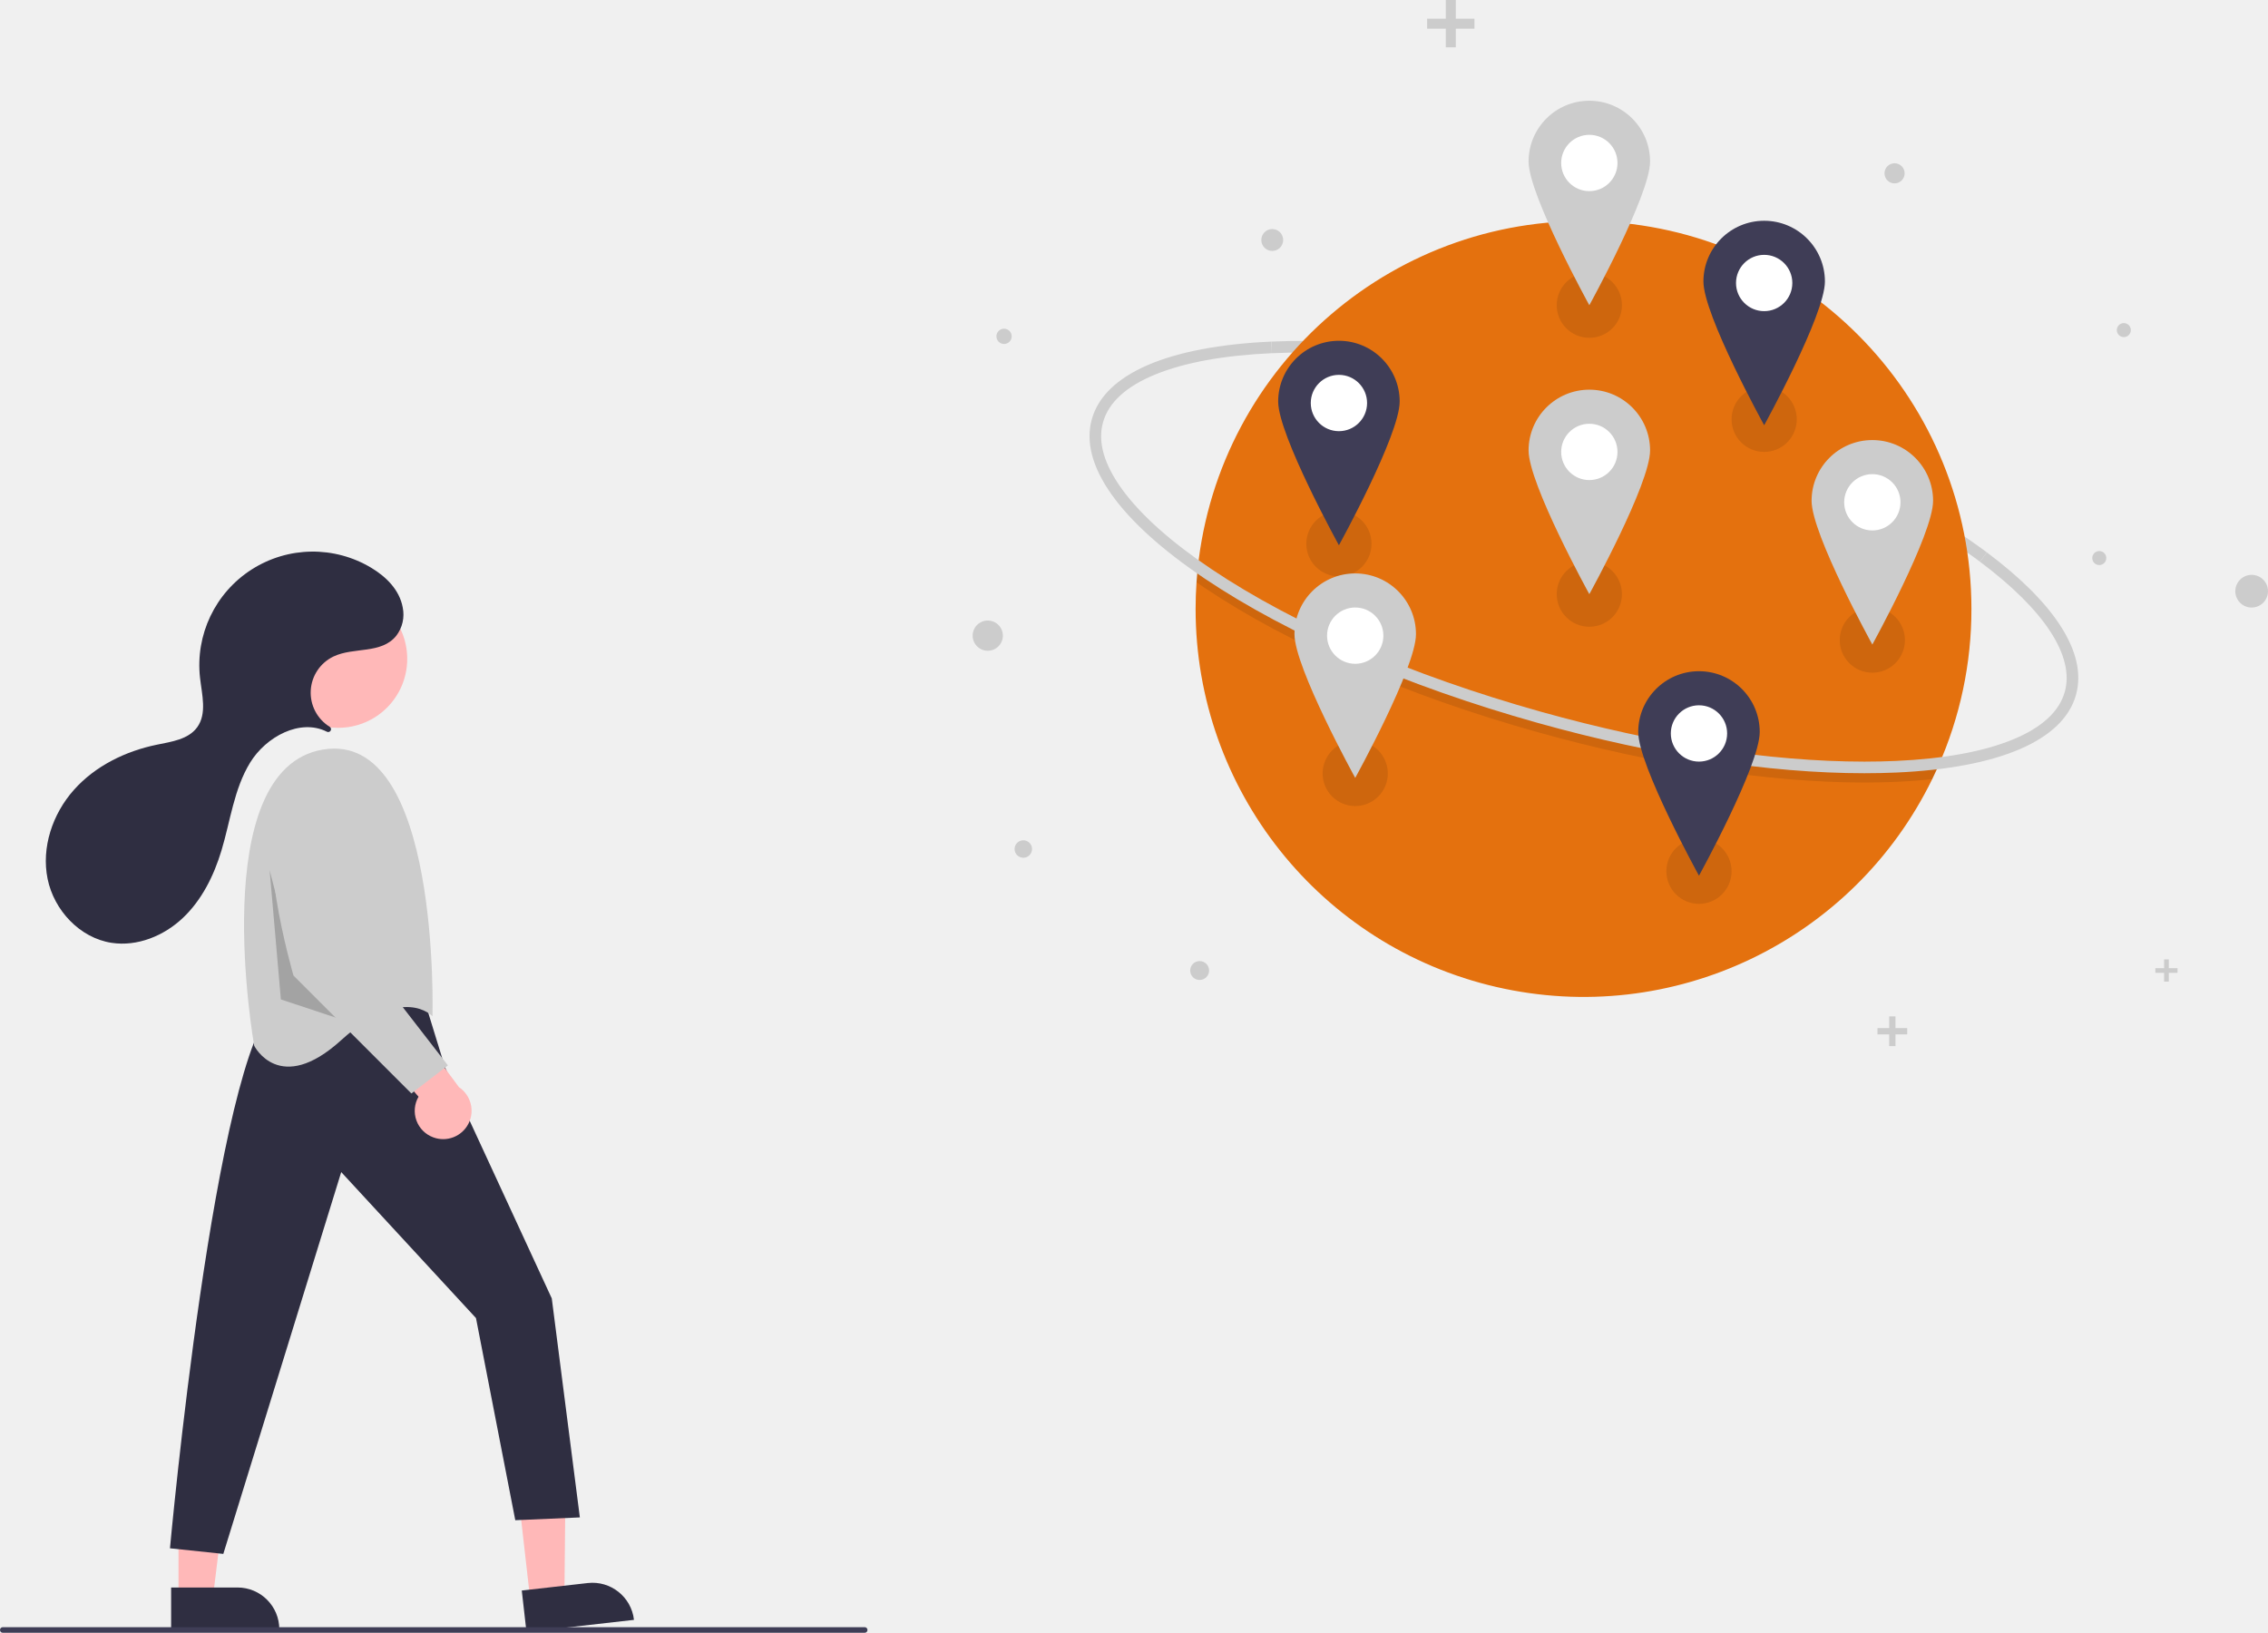
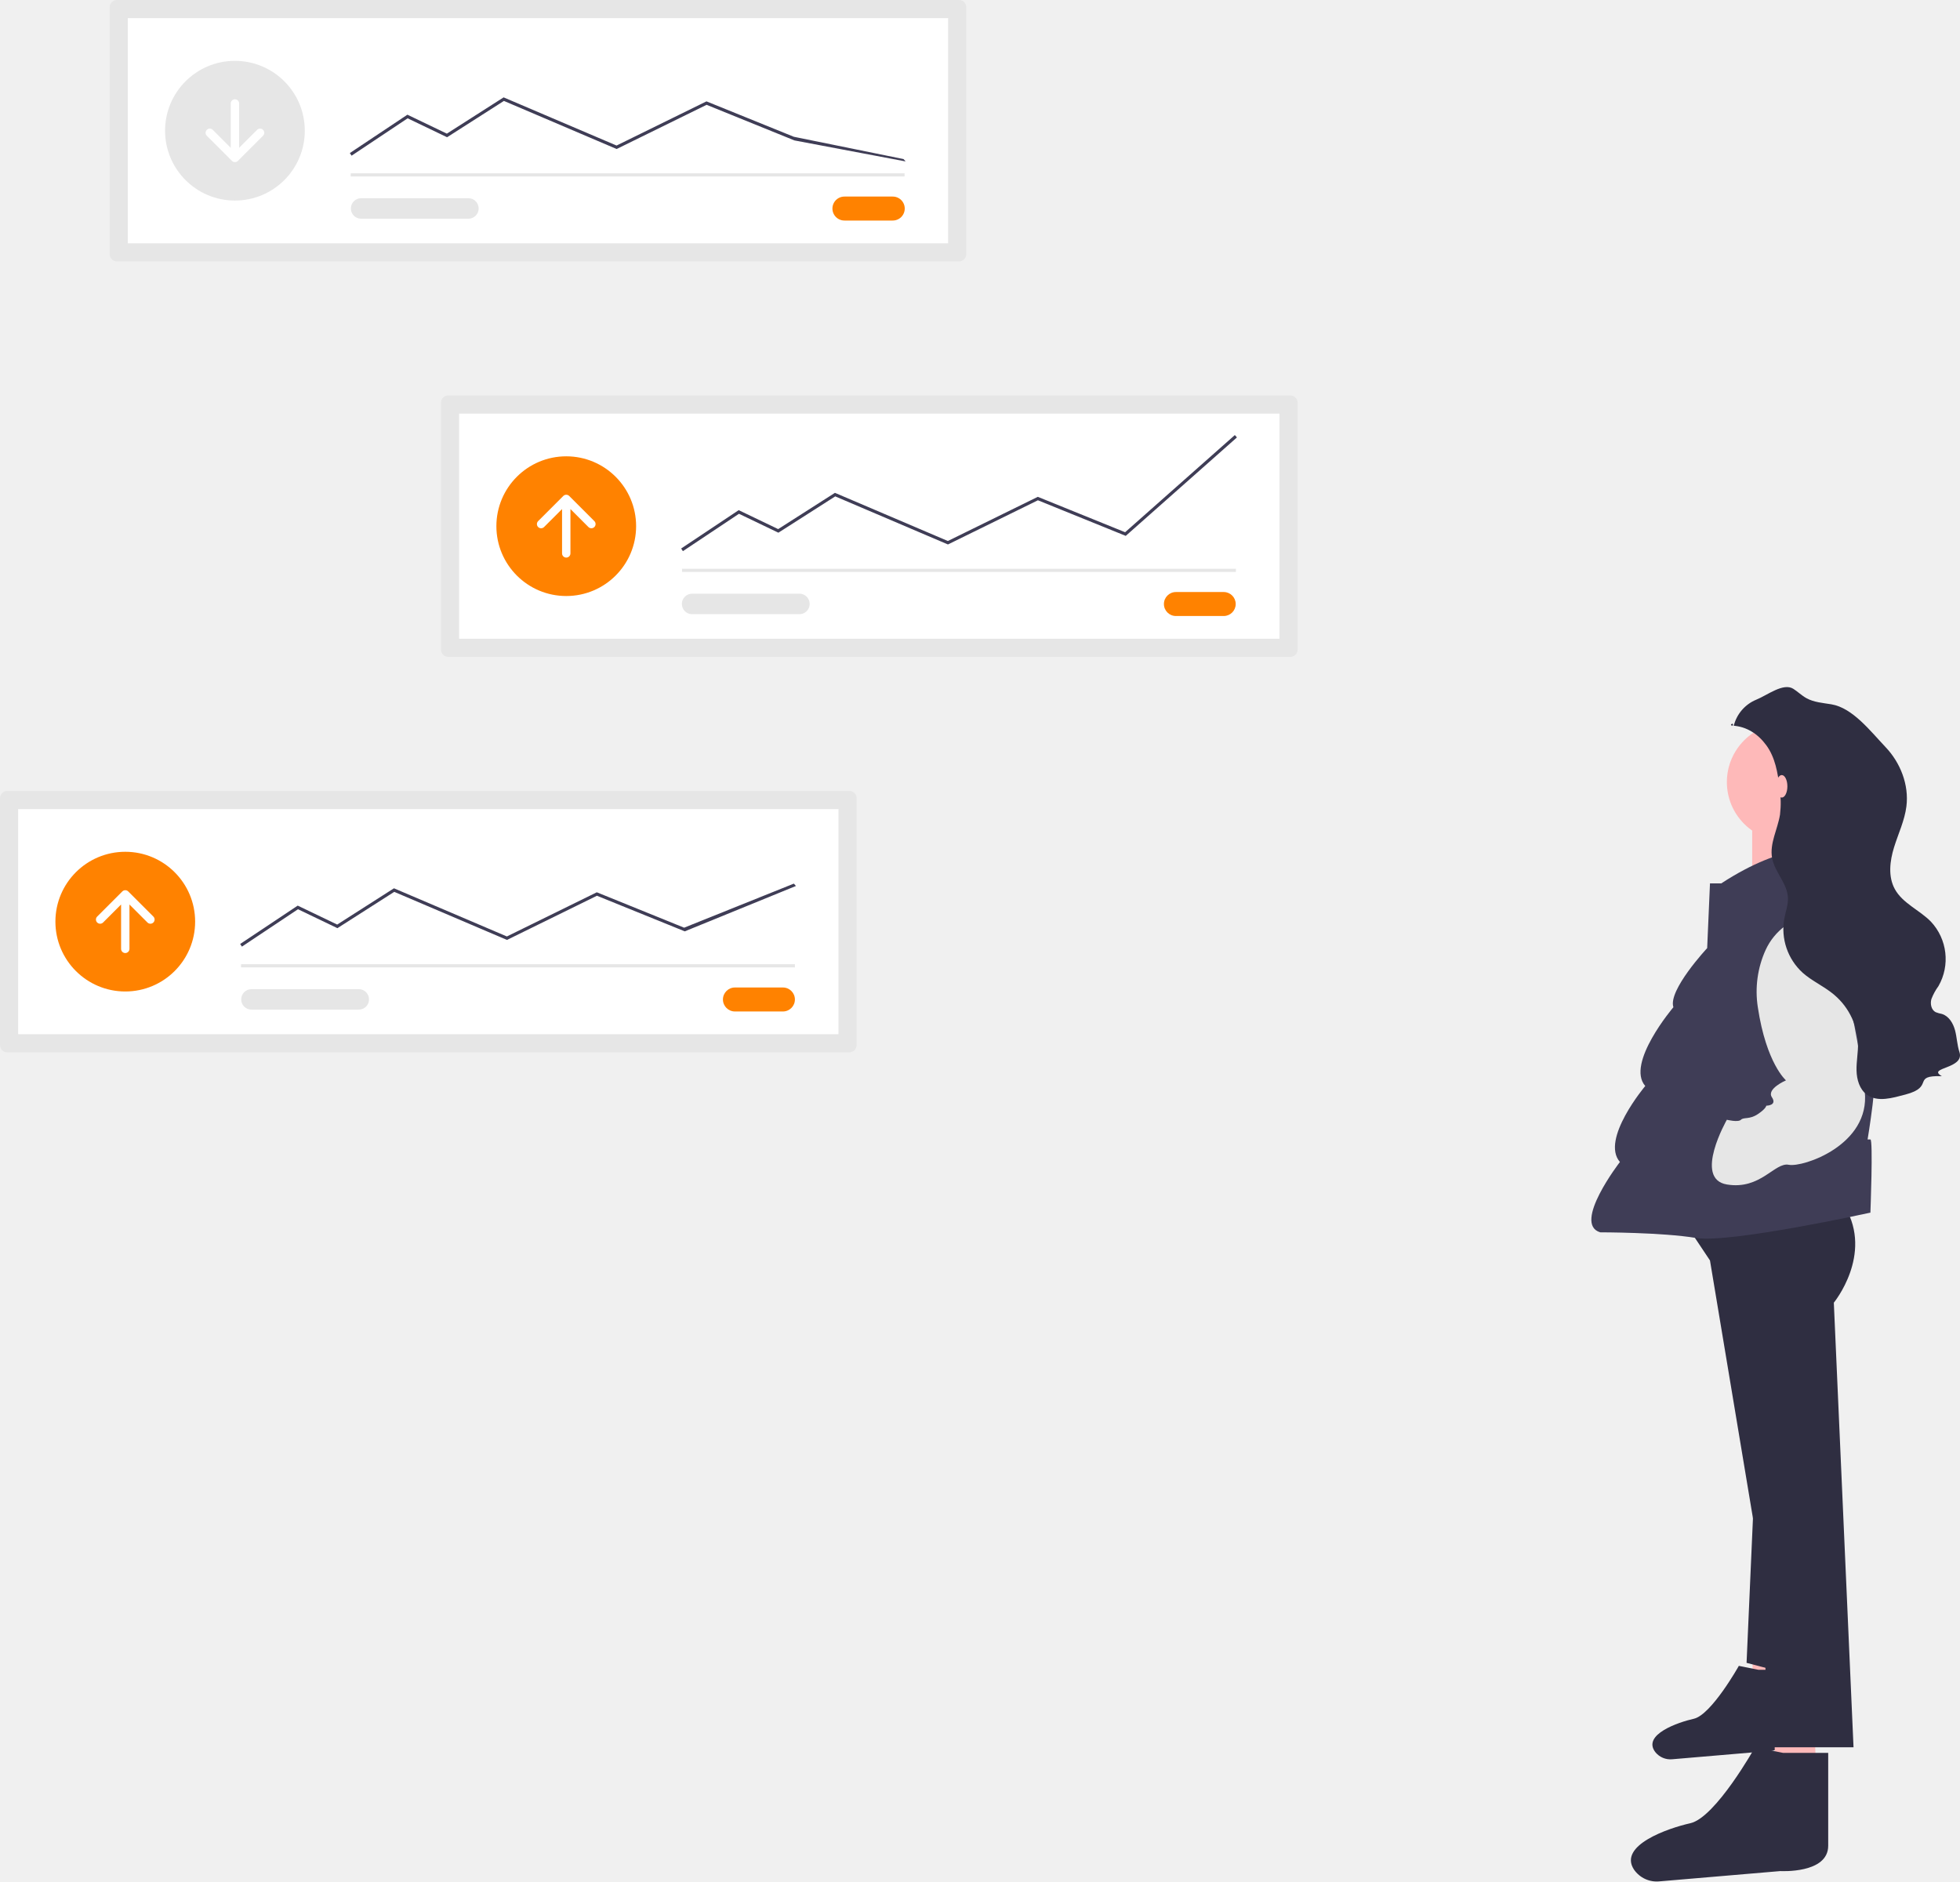
- <svg xmlns="http://www.w3.org/2000/svg" id="bfd7ed38-e2c2-4ce4-aa7c-70bac4bc4918" data-name="Layer 1" width="807.86" height="581.582" viewBox="0 0 807.86 581.582">
-   <path d="M901.327,359.286c-29.238-21.858-75.032-42.529-125.639-56.714-46.078-12.915-91.021-19.151-126.56-17.558l-.185-4.133c35.962-1.611,81.372,4.677,127.862,17.708,51.079,14.317,97.369,35.232,127,57.384Z" transform="translate(-196.0701 -159.2091)" fill="#ccc" />
-   <path d="M898.291,376.122a137.672,137.672,0,0,1-11.914,56.209q-.987,2.222-2.056,4.402a138.194,138.194,0,0,1-262.378-60.611q0-4.797.327-9.519.155-2.401.401-4.774a138.181,138.181,0,0,1,275.621,14.293Z" transform="translate(-196.0701 -159.2091)" fill="#e4710e" />
-   <path d="M886.377,432.331q-.987,2.222-2.056,4.402-6.057.658-12.75.956c-3.694.165-7.496.248-11.381.248-33.931,0-74.767-6.263-116.484-17.954-46.491-13.031-88.552-31.259-118.437-51.327q-1.527-1.024-2.999-2.052.155-2.401.401-4.774,2.377,1.694,4.902,3.392c29.534,19.828,71.172,37.861,117.25,50.777,41.353,11.592,81.804,17.801,115.347,17.801q5.752,0,11.215-.244Q879.34,433.195,886.377,432.331Z" transform="translate(-196.0701 -159.2091)" opacity="0.1" style="isolation:isolate" />
-   <path d="M860.191,434.627c-33.93.001-74.769-6.263-116.484-17.955-46.491-13.031-88.553-31.259-118.439-51.327-30.509-20.487-44.816-40.673-40.284-56.841,4.531-16.168,27.246-25.978,63.958-27.624l.185,4.133c-17.144.768-31.116,3.316-41.528,7.574-10.386,4.247-16.655,9.978-18.632,17.034-1.978,7.056.4,15.21,7.065,24.236,6.682,9.048,17.294,18.487,31.542,28.054,29.53,19.829,71.17,37.863,117.249,50.778,41.354,11.591,81.802,17.802,115.347,17.803q5.749,0,11.213-.244c17.145-.768,31.116-3.316,41.528-7.574,10.386-4.247,16.655-9.978,18.632-17.033,3.551-12.669-7.18-29.132-30.217-46.354l2.477-3.313c11.855,8.863,20.63,17.598,26.082,25.964,5.845,8.969,7.743,17.32,5.641,24.819-4.532,16.168-27.246,25.978-63.958,27.624C867.875,434.545,864.075,434.627,860.191,434.627Z" transform="translate(-196.0701 -159.2091)" fill="#ccc" />
-   <circle cx="567.702" cy="52.235" r="1.583" fill="#f2f2f2" />
-   <circle cx="357.645" cy="119.801" r="2.724" fill="#ccc" />
-   <circle cx="351.839" cy="226.413" r="5.381" fill="#ccc" />
-   <circle cx="674.842" cy="61.735" r="3.586" fill="#ccc" />
-   <circle cx="802.037" cy="210.579" r="5.823" fill="#ccc" />
-   <circle cx="756.506" cy="117.58" r="2.498" fill="#ccc" />
-   <circle cx="453.173" cy="85.485" r="3.897" fill="#ccc" />
-   <circle cx="747.762" cy="198.772" r="2.498" fill="#ccc" />
-   <circle cx="364.506" cy="302.413" r="3.109" fill="#ccc" />
-   <circle cx="427.312" cy="345.691" r="3.367" fill="#ccc" />
-   <polygon points="525.2 6.645 518.555 6.645 518.555 0 514.99 0 514.99 6.645 508.342 6.645 508.342 10.213 514.99 10.213 514.99 16.858 518.555 16.858 518.555 10.213 525.2 10.213 525.2 6.645" fill="#ccc" />
-   <polygon points="679.342 366.201 675.168 366.201 675.168 362.029 672.93 362.029 672.93 366.201 668.758 366.201 668.758 368.44 672.93 368.44 672.93 372.612 675.168 372.612 675.168 368.44 679.342 368.44 679.342 366.201" fill="#ccc" />
-   <polygon points="775.646 344.844 772.527 344.844 772.527 341.725 770.852 341.725 770.852 344.844 767.733 344.844 767.733 346.519 770.852 346.519 770.852 349.638 772.527 349.638 772.527 346.519 775.646 346.519 775.646 344.844" fill="#ccc" />
-   <circle cx="566.119" cy="108.717" r="11.611" opacity="0.1" style="isolation:isolate" />
-   <circle cx="476.924" cy="193.69" r="11.611" opacity="0.1" style="isolation:isolate" />
-   <circle cx="605.175" cy="310.33" r="11.611" opacity="0.1" style="isolation:isolate" />
-   <circle cx="566.119" cy="211.635" r="11.611" opacity="0.1" style="isolation:isolate" />
-   <circle cx="482.729" cy="275.496" r="11.611" opacity="0.1" style="isolation:isolate" />
-   <circle cx="628.397" cy="149.357" r="11.611" opacity="0.1" style="isolation:isolate" />
-   <circle cx="666.925" cy="227.996" r="11.611" opacity="0.1" style="isolation:isolate" />
-   <circle cx="566.119" cy="160.968" r="15.306" fill="#fff" />
-   <path d="M762.189,298.01a21.639,21.639,0,0,0-21.639,21.639c0,11.951,21.639,51.195,21.639,51.195s21.639-39.244,21.639-51.195A21.639,21.639,0,0,0,762.189,298.01Zm0,32.195a10.028,10.028,0,1,1,10.028-10.028,10.028,10.028,0,0,1-10.028,10.028h0Z" transform="translate(-196.0701 -159.2091)" fill="#ccc" />
-   <circle cx="482.729" cy="226.413" r="15.306" fill="#fff" />
-   <path d="M678.799,363.455a21.639,21.639,0,0,0-21.639,21.639c0,11.951,21.639,51.195,21.639,51.195s21.639-39.244,21.639-51.195A21.639,21.639,0,0,0,678.799,363.455Zm0,32.195a10.028,10.028,0,1,1,10.028-10.028,10.028,10.028,0,0,1-10.028,10.028h0Z" transform="translate(-196.0701 -159.2091)" fill="#ccc" />
-   <circle cx="666.925" cy="178.912" r="15.306" fill="#fff" />
-   <path d="M862.995,315.955a21.639,21.639,0,0,0-21.639,21.639c0,11.951,21.639,51.195,21.639,51.195s21.639-39.244,21.639-51.195A21.639,21.639,0,0,0,862.995,315.955Zm0,32.195A10.028,10.028,0,1,1,873.023,338.121a10.028,10.028,0,0,1-10.028,10.028Z" transform="translate(-196.0701 -159.2091)" fill="#ccc" />
-   <circle cx="566.119" cy="58.05" r="15.306" fill="#fff" />
-   <path d="M762.189,195.093a21.639,21.639,0,0,0-21.639,21.639c0,11.951,21.639,51.195,21.639,51.195s21.639-39.244,21.639-51.195A21.639,21.639,0,0,0,762.189,195.093Zm0,32.195a10.028,10.028,0,1,1,10.028-10.028,10.028,10.028,0,0,1-10.028,10.028Z" transform="translate(-196.0701 -159.2091)" fill="#ccc" />
-   <circle cx="605.175" cy="261.246" r="15.306" fill="#fff" />
-   <path d="M801.245,398.288a21.639,21.639,0,0,0-21.639,21.639c0,11.951,21.639,51.195,21.639,51.195s21.639-39.244,21.639-51.195A21.639,21.639,0,0,0,801.245,398.288Zm0,32.195a10.028,10.028,0,1,1,10.028-10.028,10.028,10.028,0,0,1-10.028,10.028Z" transform="translate(-196.0701 -159.2091)" fill="#3f3d56" />
-   <circle cx="476.924" cy="143.551" r="15.306" fill="#fff" />
-   <path d="M672.994,280.593a21.639,21.639,0,0,0-21.639,21.639c0,11.951,21.639,51.195,21.639,51.195s21.639-39.244,21.639-51.195A21.639,21.639,0,0,0,672.994,280.593Zm0,32.195a10.028,10.028,0,1,1,10.028-10.028,10.028,10.028,0,0,1-10.028,10.028Z" transform="translate(-196.0701 -159.2091)" fill="#3f3d56" />
-   <circle cx="628.397" cy="100.801" r="15.306" fill="#fff" />
-   <path d="M824.467,237.843A21.639,21.639,0,0,0,802.828,259.482c0,11.951,21.639,51.195,21.639,51.195s21.639-39.244,21.639-51.195A21.639,21.639,0,0,0,824.467,237.843Zm0,32.195a10.028,10.028,0,1,1,10.028-10.028A10.028,10.028,0,0,1,824.467,270.038h0Z" transform="translate(-196.0701 -159.2091)" fill="#3f3d56" />
-   <polygon points="188.862 569.715 201.044 568.332 201.509 520.688 183.53 522.729 188.862 569.715" fill="#ffb8b8" />
-   <path d="M382.643,723.52h38.531a0,0,0,0,1,0,0v14.887a0,0,0,0,1,0,0H397.53a14.887,14.887,0,0,1-14.887-14.887v0A0,0,0,0,1,382.643,723.52Z" transform="translate(687.6026 1252.74) rotate(173.5259)" fill="#2f2e41" />
-   <polygon points="63.582 568.954 75.842 568.953 81.674 521.665 63.58 521.666 63.582 568.954" fill="#ffb8b8" />
-   <path d="M257.025,724.659h38.531a0,0,0,0,1,0,0v14.887a0,0,0,0,1,0,0H271.912a14.887,14.887,0,0,1-14.887-14.887v0A0,0,0,0,1,257.025,724.659Z" transform="translate(356.545 1304.984) rotate(179.9974)" fill="#2f2e41" />
-   <path d="M347.614,516.695l7,22.769,38,82.231,10,78-23,1-14-72-48-52-42,136-19-2s16-176,38-194C294.614,516.695,330.614,499.695,347.614,516.695Z" transform="translate(-196.0701 -159.2091)" fill="#2f2e41" />
-   <circle cx="120.492" cy="234.679" r="24.561" fill="#ffb8b8" />
-   <path d="M350.114,521.195s3-102-39-95-24.5,105.5-24.5,105.5,9,18,31-2S350.114,521.195,350.114,521.195Z" transform="translate(-196.0701 -159.2091)" fill="#ccc" />
-   <polygon points="96.044 309.986 105.927 347.869 120.984 362.927 100.044 355.986 96.044 309.986" opacity="0.2" />
-   <path d="M350.424,564.333a10.056,10.056,0,0,1-5.277-14.488l-23.359-27.043,18.414-2.397,19.359,26.048a10.11,10.11,0,0,1-9.137,17.88Z" transform="translate(-196.0701 -159.2091)" fill="#ffb8b8" />
-   <path d="M321.984,446.971l2.63,51.724,31,40-13,10-42-42s-15-51-4-66c4.125-5.625,8.672-7.172,12.744-6.908A13.78,13.78,0,0,1,321.984,446.971Z" transform="translate(-196.0701 -159.2091)" fill="#ccc" />
-   <path d="M313.641,419.695a1.014,1.014,0,0,0-.143-1.617,14.283,14.283,0,0,1,1.376-25.037c7.221-3.443,17.006-.764,22.344-7.38a12.409,12.409,0,0,0,2.303-10.077c-1.152-6.249-5.849-10.889-11.11-14.07a40.429,40.429,0,0,0-61.089,39.134c.679,6.014,2.535,12.758-1.041,17.641-3.147,4.297-9.088,5.103-14.307,6.171-11.193,2.29-21.992,7.574-29.588,16.108s-11.648,20.508-9.358,31.701,11.478,21.03,22.771,22.765c9.192,1.412,18.683-2.491,25.433-8.888s11.016-15.035,13.708-23.937c3.194-10.565,4.454-21.95,10.221-31.362,5.643-9.21,17.804-15.812,27.335-11.015a1.022,1.022,0,0,0,1.147-.137Z" transform="translate(-196.0701 -159.2091)" fill="#2f2e41" />
-   <path d="M504.07,740.791h-307a1,1,0,0,1,0-2h307a1,1,0,1,1,0,2Z" transform="translate(-196.0701 -159.2091)" fill="#3f3d56" />
+ <svg xmlns="http://www.w3.org/2000/svg" id="b37098a9-9602-4dae-9da7-bb336c014bf8" data-name="Layer 1" width="738.143" height="708.724" viewBox="0 0 738.143 708.724">
+   <g id="a716a1f1-6b00-4465-bd1c-a2c028b5604e" data-name="Group 1">
+     <path id="e54e6529-6084-4a1d-add3-90a4c5cc374f" data-name="Path 10" d="M890.949,718.707v13.288l11.073.738-.739-15.5Z" transform="translate(-230.9283 -95.63783)" fill="#feb9b9" />
+     <path id="aa7fe956-15fa-49a3-841c-8afb545ad874" data-name="Path 11" d="M893.163,724.613l-7.382-1.476s-10.334,18.454-16.978,19.931c-5.813,1.292-19.539,5.975-14.472,12.565a7.276,7.276,0,0,0,6.411,2.681l31.683-2.7s12.549.738,12.549-6.644v-24.36Z" transform="translate(-230.9283 -95.63783)" fill="#2f2e41" />
+     <path id="a7ac59d0-4c5e-451c-bf35-4efdeb5633c0" data-name="Path 12" d="M891.873,649.925l-3.18,72.076,20.139,5.3Z" transform="translate(-230.9283 -95.63783)" fill="#2f2e41" />
+     <path id="a08adc14-3209-4395-823e-cebe9963673a" data-name="Path 13" d="M899.292,747.44v19.08l15.9,1.06-1.06-22.259Z" transform="translate(-230.9283 -95.63783)" fill="#feb9b9" />
+     <path id="ed07c175-0c25-405a-a991-c8f0d9251695" data-name="Path 14" d="M866.435,557.71l8.479,12.719,19.079,114.474,3.18,68.9h31.8l-7.42-167.471s14.839-18.019,4.24-36.038Z" transform="translate(-230.9283 -95.63783)" fill="#2f2e41" />
+     <path id="b2f37150-101e-4b97-a3bb-c9b520730644" data-name="Path 15" d="M902.472,755.919l-10.6-2.12s-14.839,26.5-24.379,28.618c-8.177,1.817-27.256,8.307-21.193,17.466a10.4,10.4,0,0,0,9.591,4.427l45.526-3.874s18.019,1.06,18.019-9.539v-34.978Z" transform="translate(-230.9283 -95.63783)" fill="#2f2e41" />
+     <circle id="e8ae8751-5f15-4e1d-ab3e-c03bed5425dd" data-name="Ellipse 1" cx="672.605" cy="294.601" r="22.259" fill="#feb9b9" />
+     <path id="a4692f39-5944-448e-9eb0-f63e3a7ffbbc" data-name="Path 16" d="M890.813,401.897v31.8c0,1.06,24.379-2.12,24.379-2.12s1.06-29.678,1.06-32.858Z" transform="translate(-230.9283 -95.63783)" fill="#feb9b9" />
+     <path id="e4631c2d-bf0b-4189-a249-c10b314651dc" data-name="Path 17" d="M917.312,415.678s-13.779-3.18-38.158,12.719h-4.24l-1.06,24.379s-14.839,15.9-12.719,22.259c0,0-18.019,21.2-10.6,29.678,0,0-16.959,20.139-9.539,28.618,0,0-18.019,23.319-7.42,26.5,0,0,23.319,0,36.038,2.12s65.716-9.539,65.716-9.539,1.06-27.559,0-27.559h-1.06s4.24-25.439,2.12-26.5c0,0,1.06-28.618-2.12-29.678Z" transform="translate(-230.9283 -95.63783)" fill="#3f3d56" />
+     <path id="b575756a-b91e-42cf-a15b-1b60f6a2610c" data-name="Path 18" d="M913.909,440.084a23.3,23.3,0,0,0-18.033,13.366,38.046,38.046,0,0,0-2.945,21.581c3.18,21.2,10.6,27.558,10.6,27.558s-7.42,3.18-5.3,6.36-2.12,3.18-2.12,3.18,0,1.06-3.18,3.18-5.3,1.06-6.36,2.12-5.3,0-5.3,0-12.719,22.259,0,24.379,18.019-8.48,23.319-7.42,30.738-7.42,28.618-27.559-11.659-67.836-19.079-66.776Z" transform="translate(-230.9283 -95.63783)" fill="#e6e6e6" />
+     <path id="b8099647-f139-4340-a743-fc574e29cdbc" data-name="Path 19" d="M883.868,369.03a14.384,14.384,0,0,1,8.474-9.834c4.171-1.679,10.2-6.508,13.984-4.078,1.688,1.085,3.139,2.525,4.894,3.5,2.836,1.573,6.191,1.794,9.392,2.319,8.049,1.321,14.792,10.2,20.416,16.111s8.871,14.241,7.861,22.334c-.667,5.339-3.067,10.283-4.655,15.424s-2.3,10.979.274,15.7c2.951,5.42,9.33,7.907,13.637,12.327a20.587,20.587,0,0,1,2.82,24.241,21.041,21.041,0,0,0-2.669,4.9c-.5,1.8-.057,4.06,1.6,4.923a13.073,13.073,0,0,0,2.339.671c2.655.8,4.273,3.526,4.981,6.208s.77,5.516,1.642,8.15c2.13,6.431-12.517,5.736-6.624,9.077-11.643-.313-2.464,3.979-13.731,6.93-4.843,1.268-10.433,3.007-14.484.065-2.777-2.016-3.835-5.7-3.914-9.126s.634-6.843.561-10.273a25.373,25.373,0,0,0-10-19.06c-3.469-2.689-7.549-4.551-10.829-7.468a22.255,22.255,0,0,1-6.936-20.4c.508-2.663,1.516-5.281,1.366-7.987-.3-5.341-4.949-9.52-5.946-14.775-1.047-5.521,2.094-10.9,2.968-16.446a37.33,37.33,0,0,0-.179-10.159c-.659-5.579-1.651-11.365-4.959-15.906-3.111-4.271-7.418-7.105-12.693-7.418-1.7-.1.681-1.558,0,0" transform="translate(-230.9283 -95.63783)" fill="#2f2e41" />
+     <ellipse id="b40a0ec8-8cea-415f-b8a8-4fdbfa219479" data-name="Ellipse 2" cx="671.015" cy="296.191" rx="2.12" ry="4.24" fill="#feb9b9" />
+   </g>
+   <path id="fc914514-1042-4f3e-9382-2a2bd3a05a2f" data-name="Path 62" d="M274.954,95.638a2.73,2.73,0,0,0-2.727,2.727v93.012a2.73,2.73,0,0,0,2.727,2.727h317.156a2.73,2.73,0,0,0,2.727-2.727v-93.012a2.73,2.73,0,0,0-2.727-2.727Z" transform="translate(-230.9283 -95.63783)" fill="#e6e6e6" />
+   <path id="fc60a940-5b5f-47e1-886f-8b9349204f05" data-name="Path 63" d="M279.06,187.271h308.942v-84.8h-308.942Z" transform="translate(-230.9283 -95.63783)" fill="#fff" />
+   <path id="b37dca77-34e7-4938-924b-74ea49a8e34b" data-name="Path 64" d="M549.006,169.678a4.518,4.518,0,1,0,0,9.035h18.069a4.518,4.518,0,1,0,0-9.035Z" transform="translate(-230.9283 -95.63783)" fill="#ff8200" />
+   <rect id="a114a1b8-363a-4115-bcea-0275bda15cb1" data-name="Rectangle 9" x="132.077" y="65.278" width="208.588" height="1.189" fill="#e6e6e6" />
+   <circle id="fd059875-cd6f-429e-81eb-c199f1a3d666" data-name="Ellipse 12" cx="88.476" cy="49.233" r="26.311" fill="#e6e6e6" />
+   <path id="ad693766-5e26-437f-8d3d-58ce33ee9e84" data-name="Path 65" d="M363.337,154.279l-.659-.989,21.675-14.45,14.863,7.135,21.379-13.659.289.123,42.24,18.019,33.867-16.637,32.887,13.333,41.323,8.4.788.89-41.875-7.911-33.077-13.411-33.88,16.642-42.452-18.109-21.408,13.677-14.85-7.128Z" transform="translate(-230.9283 -95.63783)" fill="#3f3d56" />
+   <path id="ff424c2d-4733-4249-9b35-4eb43ebe2556" data-name="Path 66" d="M366.868,170.301a3.863,3.863,0,0,0,0,7.725h40.41a3.863,3.863,0,0,0,.124-7.725q-.062-.001-.124,0Z" transform="translate(-230.9283 -95.63783)" fill="#e6e6e6" />
+   <path d="M329.988,144.544a1.578,1.578,0,0,0-2.232,0l-6.774,6.774V134.614a1.578,1.578,0,0,0-3.156,0v16.704l-6.774-6.774a1.578,1.578,0,1,0-2.232,2.232l9.468,9.468a1.578,1.578,0,0,0,2.232,0l9.468-9.468A1.578,1.578,0,0,0,329.988,144.544Z" transform="translate(-230.9283 -95.63783)" fill="#fff" />
+   <path id="ebf544e0-cedc-491d-9ace-ce79788cc3b4" data-name="Path 68" d="M399.729,244.601a2.73,2.73,0,0,0-2.727,2.727v93.012a2.73,2.73,0,0,0,2.727,2.727h317.157a2.73,2.73,0,0,0,2.727-2.727v-93.012a2.73,2.73,0,0,0-2.727-2.727Z" transform="translate(-230.9283 -95.63783)" fill="#e6e6e6" />
+   <path id="f05ecdaf-6a8f-49c4-b8a7-f7e5ce9efcf7" data-name="Path 69" d="M403.836,336.234h308.943v-84.8h-308.943Z" transform="translate(-230.9283 -95.63783)" fill="#fff" />
+   <path id="a9f7bc9d-00a6-4157-bba1-ffc7ec111a68" data-name="Path 70" d="M673.782,318.643a4.517,4.517,0,0,0,0,9.035h18.067a4.518,4.518,0,0,0,0-9.035h-18.069Z" transform="translate(-230.9283 -95.63783)" fill="#ff8200" />
+   <rect id="a15d3d52-efbb-4636-8d15-228635c5d6e5" data-name="Rectangle 10" x="256.853" y="214.242" width="208.588" height="1.189" fill="#e6e6e6" />
+   <circle id="e4ee77d8-efe6-4a2a-a3ed-71b8f3ee957e" data-name="Ellipse 13" cx="213.251" cy="198.197" r="26.311" fill="#ff8200" />
+   <path id="fc1c89ac-2b6e-4831-b128-0ac2ab1fa850" data-name="Path 71" d="M488.111,303.243l-.66-.989,21.675-14.45,14.864,7.135,21.379-13.659.289.123,42.239,18.019,33.868-16.637,32.887,13.332,41.323-36.6.788.89-41.875,37.086-33.077-13.41-33.879,16.642-42.452-18.109-21.408,13.677-14.846-7.125Z" transform="translate(-230.9283 -95.63783)" fill="#3f3d56" />
+   <path id="bd690ac4-3df0-4871-95d5-adaa934b7c24" data-name="Path 72" d="M491.644,319.264a3.863,3.863,0,1,0-.126,7.725q.063.001.126,0h40.41a3.863,3.863,0,0,0,0-7.725Z" transform="translate(-230.9283 -95.63783)" fill="#e6e6e6" />
+   <path d="M433.596,294.162a1.578,1.578,0,0,0,2.232,0l6.774-6.774v16.704a1.578,1.578,0,1,0,3.156,0V287.388l6.774,6.774a1.578,1.578,0,1,0,2.232-2.232l-9.468-9.468a1.578,1.578,0,0,0-2.232,0l-9.468,9.468A1.578,1.578,0,0,0,433.596,294.162Z" transform="translate(-230.9283 -95.63783)" fill="#fff" />
+   <path id="b1a491a7-739b-4f1f-bff8-dbf70f6892c8" data-name="Path 56" d="M233.655,393.565a2.73,2.73,0,0,0-2.727,2.727v93.012a2.73,2.73,0,0,0,2.727,2.727h317.156a2.73,2.73,0,0,0,2.727-2.727v-93.012a2.73,2.73,0,0,0-2.727-2.727Z" transform="translate(-230.9283 -95.63783)" fill="#e6e6e6" />
+   <path id="acd48b1a-d10a-4276-b388-f016adebff0c" data-name="Path 57" d="M237.762,485.198h308.943v-84.8h-308.943Z" transform="translate(-230.9283 -95.63783)" fill="#fff" />
+   <path id="bed21912-b6c9-41df-a59b-963435bac71a" data-name="Path 58" d="M507.707,467.606a4.517,4.517,0,1,0,0,9.035h18.069a4.517,4.517,0,1,0,0-9.035Z" transform="translate(-230.9283 -95.63783)" fill="#ff8200" />
+   <rect id="a26455fb-834b-4368-afb2-80d86a75d46a" data-name="Rectangle 8" x="90.778" y="363.206" width="208.588" height="1.189" fill="#e6e6e6" />
+   <circle id="f17c58cd-37a1-42e1-9e5f-26c2ec8825b4" data-name="Ellipse 11" cx="47.177" cy="347.16" r="26.311" fill="#ff8200" />
+   <path id="b803193f-4714-40c6-8606-08b9dea6d22d" data-name="Path 59" d="M322.036,452.207l-.659-.989,21.675-14.451,14.863,7.135,21.38-13.663,42.528,18.141,33.867-16.637,32.883,13.337,41.323-16.6.788.89-41.87,17.089-33.077-13.41-33.879,16.642-42.452-18.109-21.407,13.678-14.85-7.128Z" transform="translate(-230.9283 -95.63783)" fill="#3f3d56" />
+   <path id="b19b31b4-3a52-4fc9-8ed4-dc6729deb0ed" data-name="Path 60" d="M325.569,468.227a3.863,3.863,0,0,0,0,7.725h40.41a3.863,3.863,0,0,0,.126-7.725q-.063-.001-.126,0Z" transform="translate(-230.9283 -95.63783)" fill="#e6e6e6" />
+   <path d="M267.522,443.125a1.578,1.578,0,0,0,2.232,0l6.774-6.774v16.704a1.578,1.578,0,1,0,3.156,0V436.351l6.774,6.774a1.578,1.578,0,1,0,2.232-2.232l-9.468-9.468a1.578,1.578,0,0,0-2.232,0l-9.468,9.468A1.578,1.578,0,0,0,267.522,443.125Z" transform="translate(-230.9283 -95.63783)" fill="#fff" />
</svg>
